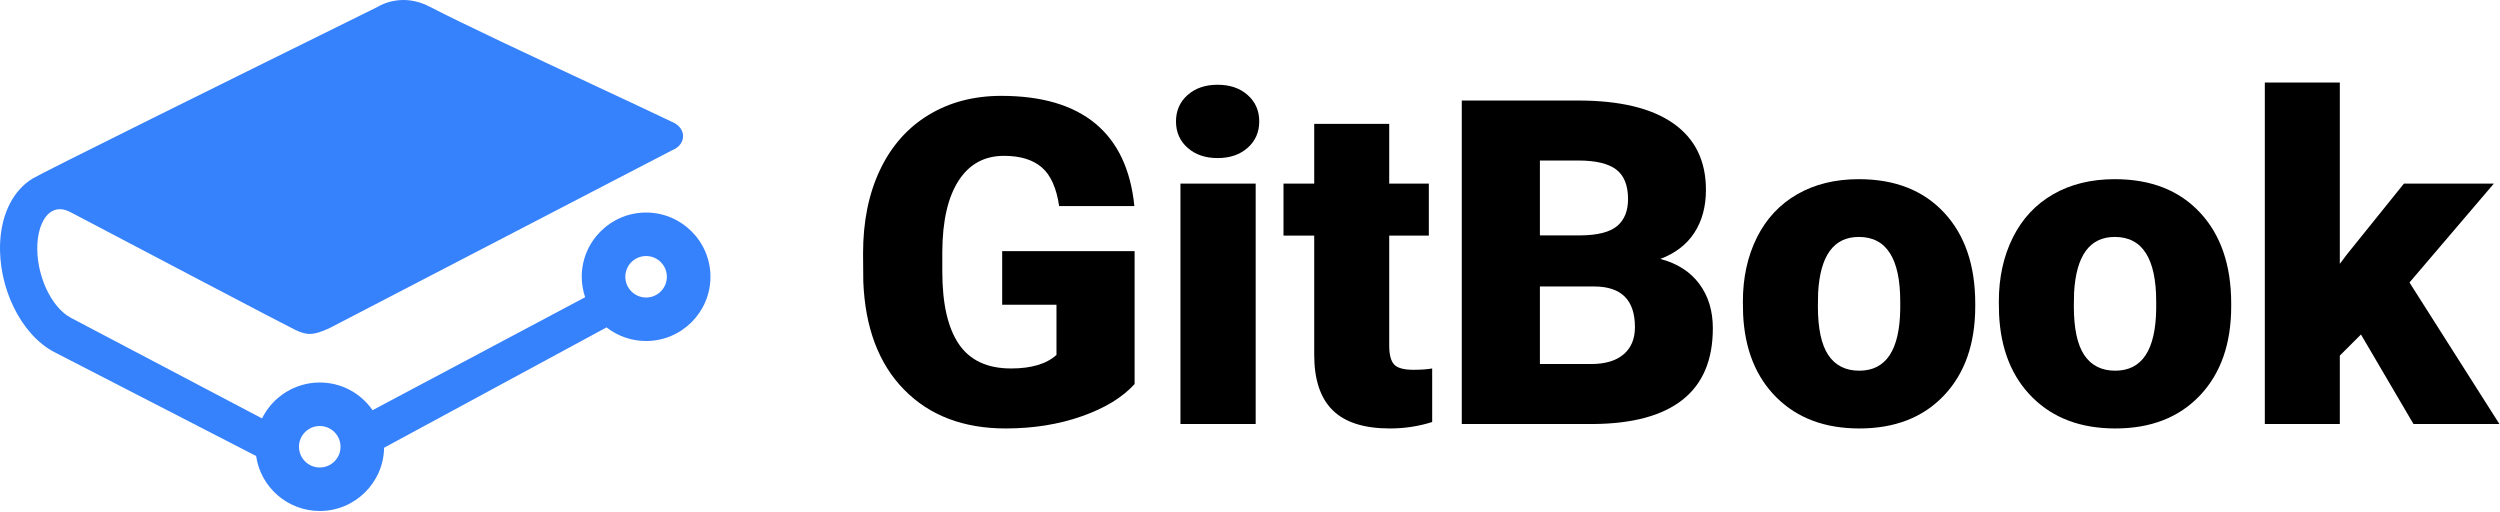
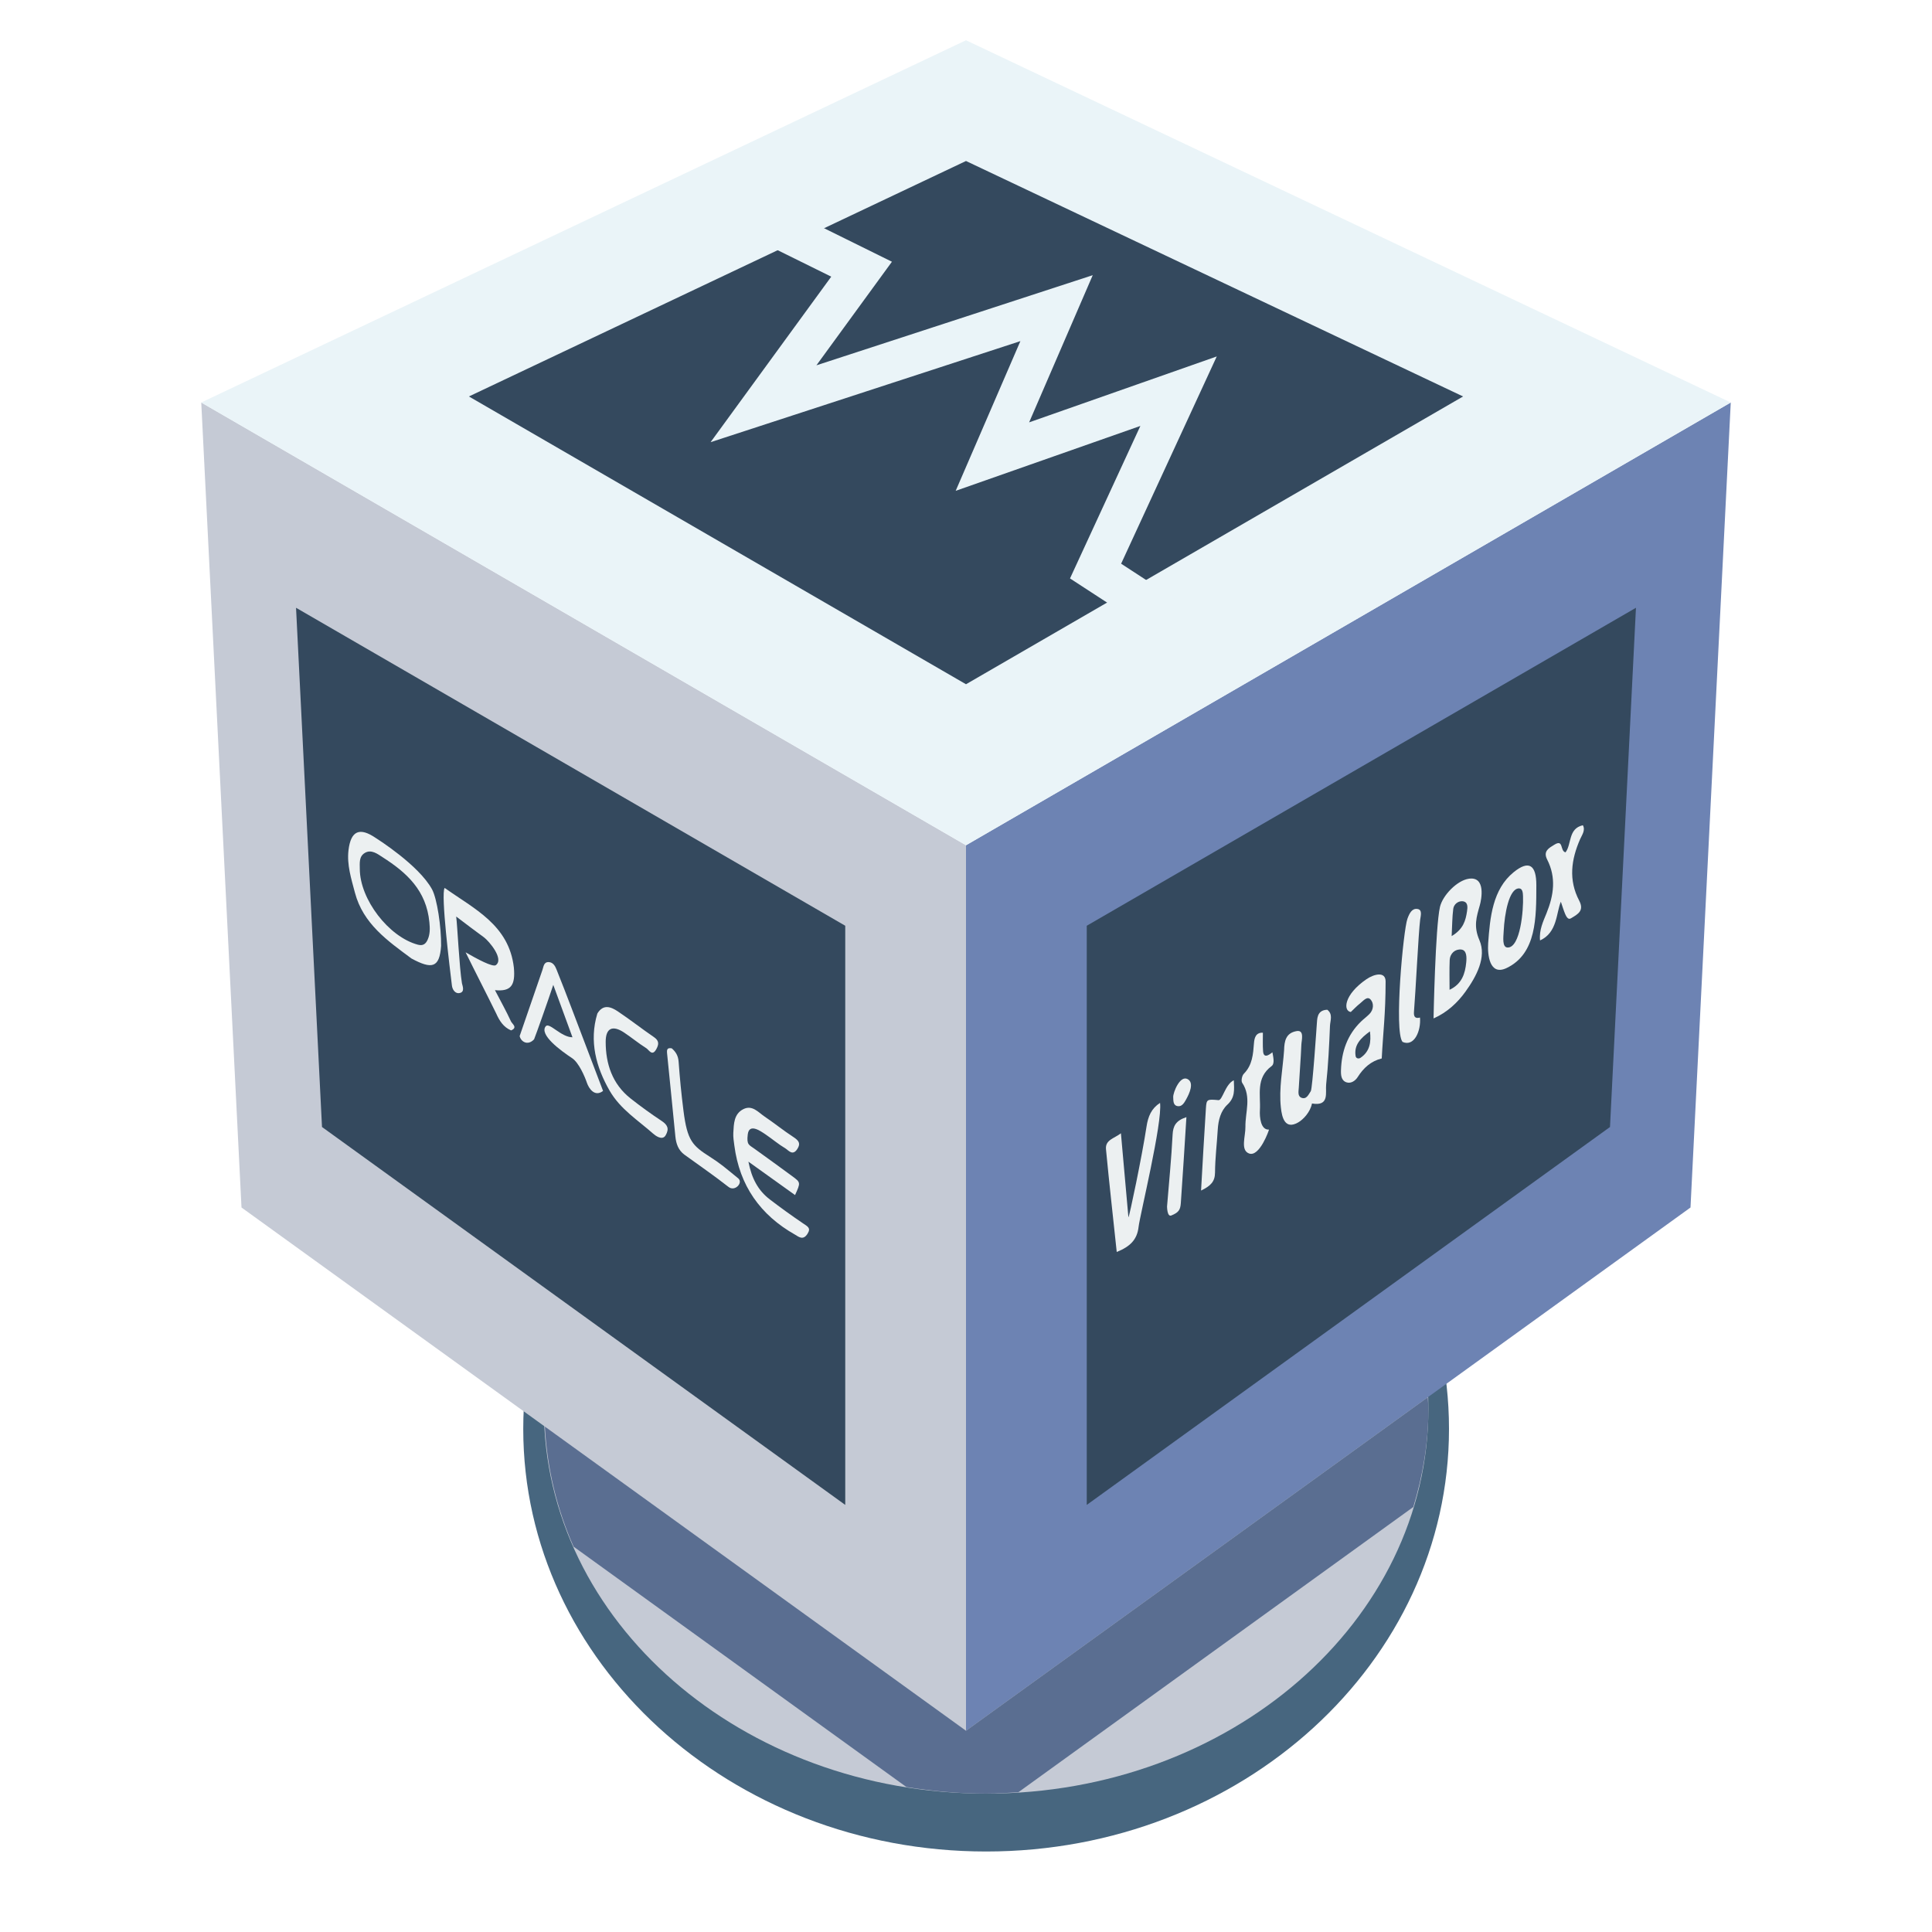
- <svg xmlns="http://www.w3.org/2000/svg" width="1275px" height="261px" viewBox="0 0 1275 261" version="1.1">
-   <g id="Page-1" stroke="none" stroke-width="1" fill="none" fill-rule="evenodd">
-     <g id="Desktop-HD" transform="translate(-82, -381)">
-       <g id="Page-1" transform="translate(81, 381)">
-         <path d="M164.072,217.262 C169.917,217.262 174.673,222.009 174.673,227.842 C174.673,233.671 169.917,238.418 164.072,238.418 C158.229,238.418 153.474,233.671 153.474,227.842 C153.474,222.009 158.229,217.262 164.072,217.262 M330.51,151.737 C324.665,151.737 319.909,146.99 319.909,141.157 C319.909,135.325 324.665,130.578 330.51,130.578 C336.35,130.578 341.105,135.325 341.105,141.157 C341.105,146.99 336.35,151.737 330.51,151.737 M330.51,108.396 C312.413,108.396 297.688,123.095 297.688,141.157 C297.688,144.677 298.274,148.178 299.429,151.582 L191.013,209.192 C184.852,200.332 174.869,195.077 164.072,195.077 C151.563,195.077 140.159,202.222 134.641,213.392 L37.239,162.133 C26.951,156.731 19.249,139.814 20.065,124.416 C20.488,116.384 23.27,110.149 27.504,107.741 C30.193,106.22 33.427,106.351 36.854,108.146 L37.505,108.486 C63.309,122.059 147.776,166.47 151.33,168.117 C156.819,170.652 159.872,171.678 169.22,167.254 L343.82,76.609 C346.377,75.644 349.361,73.198 349.361,69.482 C349.361,64.325 344.022,62.291 344.006,62.291 C334.08,57.539 318.812,50.404 303.926,43.448 C272.103,28.573 236.034,11.715 220.195,3.436 C206.521,-3.709 195.512,2.314 193.549,3.531 L189.737,5.416 C118.449,40.606 23.046,87.771 17.616,91.071 C7.889,96.978 1.865,108.746 1.085,123.358 C-0.132,146.52 11.706,170.667 28.625,179.527 L131.619,232.55 C133.939,248.59 147.771,260.603 164.072,260.603 C182.001,260.603 196.62,246.174 196.889,228.339 L310.324,166.973 C316.076,171.459 323.205,173.919 330.51,173.919 C348.604,173.919 363.329,159.222 363.329,141.157 C363.329,123.095 348.604,108.396 330.51,108.396" id="Fill-1" fill="#3681FC" />
-         <path d="M579.647,195.851 C573.517,202.65 564.549,208.127 552.745,212.281 C540.94,216.435 528,218.513 513.925,218.513 C492.282,218.513 474.989,211.904 462.051,198.685 C449.11,185.465 442.185,167.07 441.278,143.501 L441.164,129.224 C441.164,112.983 444.039,98.801 449.792,86.678 C455.541,74.554 463.771,65.222 474.48,58.689 C485.186,52.158 497.58,48.888 511.654,48.888 C532.238,48.888 548.222,53.591 559.613,62.995 C570.999,72.401 577.642,86.433 579.533,105.09 L541.168,105.09 C539.804,95.875 536.854,89.302 532.313,85.373 C527.772,81.446 521.341,79.481 513.016,79.481 C503.027,79.481 495.309,83.712 489.859,92.172 C484.412,100.632 481.65,112.72 481.573,128.433 L481.573,138.403 C481.573,154.872 484.391,167.241 490.03,175.512 C495.666,183.784 504.541,187.92 516.647,187.92 C527.016,187.92 534.733,185.615 539.804,181.007 L539.804,155.401 L512.109,155.401 L512.109,128.092 L579.647,128.092 L579.647,195.851 Z" id="Fill-4" fill="#000000" />
-         <path d="M603.029,216.248 L641.397,216.248 L641.397,93.646 L603.029,93.646 L603.029,216.248 Z M600.759,61.918 C600.759,56.447 602.727,51.963 606.663,48.467 C610.597,44.97 615.707,43.222 621.986,43.222 C628.268,43.222 633.374,44.97 637.311,48.467 C641.245,51.963 643.213,56.447 643.213,61.918 C643.213,67.392 641.245,71.876 637.311,75.37 C633.374,78.866 628.268,80.615 621.986,80.615 C615.707,80.615 610.597,78.866 606.663,75.37 C602.727,71.876 600.759,67.392 600.759,61.918 L600.759,61.918 Z" id="Fill-6" fill="#000000" />
-         <path d="M709.503,63.165 L709.503,93.645 L729.707,93.645 L729.707,120.159 L709.503,120.159 L709.503,176.247 C709.503,180.857 710.335,184.068 712.001,185.88 C713.664,187.693 716.957,188.598 721.875,188.598 C725.66,188.598 728.837,188.373 731.409,187.92 L731.409,215.228 C724.523,217.417 717.335,218.513 709.844,218.513 C696.676,218.513 686.953,215.416 680.671,209.223 C674.39,203.029 671.249,193.623 671.249,181.007 L671.249,120.159 L655.585,120.159 L655.585,93.645 L671.249,93.645 L671.249,63.165 L709.503,63.165 Z" id="Fill-8" fill="#000000" />
-         <path d="M786.35,146.108 L786.35,185.653 L812.456,185.653 C819.647,185.653 825.169,184.011 829.028,180.723 C832.89,177.438 834.82,172.81 834.82,166.844 C834.82,153.095 827.969,146.183 814.274,146.108 L786.35,146.108 Z M786.35,120.048 L807.122,120.048 C815.824,119.973 822.029,118.382 825.738,115.275 C829.447,112.168 831.299,107.584 831.299,101.522 C831.299,94.552 829.294,89.532 825.283,86.464 C821.274,83.395 814.804,81.861 805.874,81.861 L786.35,81.861 L786.35,120.048 Z M746.507,216.246 L746.507,51.268 L805.874,51.268 C827.138,51.268 843.312,55.159 854.399,62.938 C865.485,70.72 871.028,82.013 871.028,96.819 C871.028,105.356 869.06,112.642 865.126,118.686 C861.192,124.73 855.401,129.188 847.758,132.058 C856.385,134.324 863.008,138.556 867.624,144.749 C872.239,150.942 874.549,158.497 874.549,167.411 C874.549,183.575 869.419,195.719 859.164,203.839 C848.912,211.961 833.722,216.097 813.592,216.246 L746.507,216.246 Z" id="Fill-9" fill="#000000" />
-         <path d="M928.124,156.192 C928.124,167.525 929.901,175.835 933.458,181.121 C937.015,186.409 942.277,189.052 949.238,189.052 C962.858,189.052 969.822,178.591 970.124,157.665 L970.124,153.812 C970.124,131.831 963.085,120.839 949.01,120.839 C936.222,120.839 929.297,130.32 928.238,149.28 L928.124,156.192 Z M889.87,153.812 C889.87,141.575 892.254,130.679 897.022,121.123 C901.791,111.567 908.638,104.221 917.568,99.085 C926.497,93.946 936.979,91.378 949.01,91.378 C967.399,91.378 981.889,97.064 992.485,108.432 C1003.08,119.803 1008.375,135.268 1008.375,154.834 L1008.375,156.192 C1008.375,175.304 1003.06,190.467 992.431,201.686 C981.794,212.905 967.399,218.513 949.238,218.513 C931.756,218.513 917.72,213.284 907.125,202.818 C896.532,192.357 890.818,178.173 889.984,160.271 L889.87,153.812 Z" id="Fill-10" fill="#000000" />
-         <path d="M1058.661,156.192 C1058.661,167.525 1060.439,175.835 1063.995,181.121 C1067.552,186.409 1072.814,189.052 1079.775,189.052 C1093.395,189.052 1100.359,178.591 1100.661,157.665 L1100.661,153.812 C1100.661,131.831 1093.622,120.839 1079.548,120.839 C1066.759,120.839 1059.834,130.32 1058.775,149.28 L1058.661,156.192 Z M1020.407,153.812 C1020.407,141.575 1022.791,130.679 1027.56,121.123 C1032.328,111.567 1039.175,104.221 1048.105,99.085 C1057.034,93.946 1067.516,91.378 1079.548,91.378 C1097.936,91.378 1112.426,97.064 1123.022,108.432 C1133.617,119.803 1138.913,135.268 1138.913,154.834 L1138.913,156.192 C1138.913,175.304 1133.597,190.467 1122.968,201.686 C1112.331,212.905 1097.936,218.513 1079.775,218.513 C1062.293,218.513 1048.257,213.284 1037.662,202.818 C1027.069,192.357 1021.355,178.173 1020.521,160.271 L1020.407,153.812 Z" id="Fill-11" fill="#000000" />
-         <polygon id="Fill-12" fill="#000000" points="1205.09 170.583 1194.306 181.348 1194.306 216.247 1156.054 216.247 1156.054 42.089 1194.306 42.089 1194.306 134.549 1198.165 129.452 1226.996 93.645 1272.855 93.645 1229.835 144.069 1275.694 216.247 1231.878 216.247" />
-       </g>
-     </g>
-   </g>
+ <svg xmlns="http://www.w3.org/2000/svg" version="1.1" x="0px" y="0px" viewBox="0 0 48 48" style="enable-background:new 0 0 48 48;" xml:space="preserve">
+   <ellipse style="fill:#47667F;" cx="24.5" cy="35.5" rx="11.5" ry="10.5" />
+   <ellipse style="fill:#C5CAD5;" cx="24.5" cy="35" rx="10.988" ry="9.562" />
+   <polygon style="fill:#C5CAD5;" points="5,10 24,21 24,43 6,30 " />
+   <polygon style="fill:#6D83B3;" points="43,10 24,21 24,43 42,30 " />
+   <path style="fill:#5A6E91;" d="M24.5,44.562c0.271,0,0.536-0.018,0.802-0.035l9.811-7.086c0.237-0.781,0.375-1.596,0.375-2.441  c0-0.096-0.013-0.189-0.016-0.285L24,43l-10.462-7.556c0.055,1.047,0.301,2.049,0.713,2.982l8.27,5.973  C23.164,44.501,23.823,44.562,24.5,44.562z" />
+   <polygon style="fill:#EAF4F8;" points="5,10 24,21 43,10 24,1 " />
+   <polygon style="fill:#34495E;" points="11.65,9.85 24,17 36.35,9.85 24,4 " />
+   <polygon style="fill:#34495E;" points="40,28 40.645,15.1 27,23 27,37.389 " />
+   <polygon style="fill:#34495E;" points="8,28 7.355,15.1 21,23 21,37.389 " />
+   <polyline style="fill:none;stroke:#EAF4F8;stroke-miterlimit:10;" points="19,5.5 21.406,6.688 18.969,10.031 26.25,7.656   24.656,11.344 29.281,9.719 27.219,14.188 30,16 " />
+   <path style="fill:#ECF0F1;" d="M28.821,27.401c0.063,0.491-0.501,2.796-0.533,3.079c-0.036,0.321-0.211,0.491-0.543,0.625  c-0.092-0.869-0.187-1.709-0.267-2.552c-0.022-0.236,0.205-0.267,0.371-0.397c0.063,0.687,0.127,1.443,0.186,2.087  c0.021,0.003,0.341-1.532,0.45-2.252C28.524,27.735,28.606,27.54,28.821,27.401L28.821,27.401z" />
+   <path style="fill:#ECF0F1;" d="M38.779,22.403c-0.117,0.276-0.084,0.765-0.517,0.962c-0.026-0.26,0.08-0.476,0.162-0.679  c0.181-0.449,0.242-0.886,0.015-1.331c-0.108-0.211,0.048-0.288,0.181-0.37c0.232-0.143,0.133,0.159,0.275,0.191  c0.156-0.202,0.061-0.591,0.431-0.673c0.07,0.125-0.025,0.246-0.069,0.347c-0.222,0.509-0.291,1.012-0.023,1.525  c0.128,0.245-0.022,0.332-0.192,0.433c-0.033,0.02-0.088,0.058-0.154-0.095C38.846,22.615,38.818,22.514,38.779,22.403  L38.779,22.403z" />
+   <path style="fill:#ECF0F1;" d="M28.995,29.974c0.048-0.594,0.108-1.188,0.138-1.783c0.011-0.216,0.079-0.35,0.343-0.436  c-0.047,0.731-0.088,1.435-0.139,2.139c-0.012,0.169-0.058,0.231-0.235,0.304C28.995,30.243,28.995,29.974,28.995,29.974  L28.995,29.974z" />
+   <path style="fill:#ECF0F1;" d="M29.506,26.81c0.166,0.09,0.05,0.352-0.044,0.517c-0.044,0.079-0.101,0.171-0.202,0.155  c-0.119-0.018-0.107-0.14-0.112-0.225C29.142,27.151,29.314,26.706,29.506,26.81z" />
+   <path style="fill:#ECF0F1;" d="M19.753,29.691c-0.388-0.278-0.743-0.532-1.159-0.83c0.082,0.422,0.244,0.719,0.534,0.94  c0.264,0.202,0.533,0.396,0.808,0.583c0.133,0.09,0.215,0.123,0.13,0.263c-0.112,0.185-0.228,0.076-0.311,0.029  c-0.867-0.489-1.381-1.221-1.51-2.213c-0.014-0.105-0.032-0.212-0.026-0.317c0.013-0.224,0.013-0.471,0.25-0.59  c0.222-0.111,0.37,0.079,0.529,0.186c0.242,0.163,0.47,0.349,0.715,0.508c0.146,0.095,0.177,0.167,0.099,0.292  c-0.118,0.189-0.222,0.036-0.3-0.011c-0.171-0.101-0.323-0.232-0.488-0.344c-0.137-0.093-0.411-0.285-0.446-0.004  c-0.033,0.265,0.032,0.259,0.17,0.36c0.312,0.226,0.626,0.45,0.935,0.679C19.895,29.378,19.893,29.381,19.753,29.691L19.753,29.691z  " />
+   <path style="fill:#ECF0F1;" d="M18.341,29.276c0.129,0.106-0.081,0.339-0.241,0.213c-0.355-0.278-0.728-0.535-1.094-0.8  c-0.153-0.111-0.208-0.274-0.226-0.449c-0.071-0.687-0.133-1.375-0.206-2.063c-0.011-0.106,0.004-0.15,0.115-0.132  c0.102,0.088,0.16,0.185,0.171,0.333c0.03,0.407,0.065,0.781,0.121,1.219c0.094,0.742,0.22,0.866,0.66,1.146  C17.908,28.914,18.01,29.006,18.341,29.276z" />
+   <path style="fill:#ECF0F1;" d="M29.84,29.579c0.042-0.727,0.077-1.389,0.121-2.05c0.015-0.217,0.027-0.223,0.312-0.196  c0.098,0.009,0.168-0.399,0.381-0.494c0.009,0.238,0.035,0.425-0.16,0.606c-0.164,0.152-0.225,0.383-0.239,0.615  c-0.021,0.358-0.066,0.715-0.068,1.072C30.185,29.358,30.078,29.464,29.84,29.579z" />
+   <path style="fill:#ECF0F1;" d="M35.279,25.281c-0.133,0.036-0.158-0.038-0.149-0.147c0.04-0.479,0.112-1.957,0.153-2.282  c0.012-0.095,0.063-0.25-0.067-0.269c-0.137-0.021-0.201,0.111-0.249,0.244c-0.101,0.276-0.338,2.797-0.121,3.059c0,0,0,0,0,0  C35.138,26.016,35.308,25.607,35.279,25.281C35.279,25.281,35.279,25.28,35.279,25.281C35.279,25.28,35.279,25.28,35.279,25.281z" />
+   <path style="fill:#ECF0F1;" d="M31.613,26.144L31.613,26.144C31.613,26.144,31.613,26.144,31.613,26.144  c-0.02,0.008-0.214,0.199-0.232-0.023c-0.012-0.154-0.004-0.308-0.005-0.463c0,0,0,0,0-0.001c-0.181-0.008-0.211,0.138-0.221,0.256  c-0.022,0.278-0.038,0.548-0.253,0.765c-0.046,0.046-0.071,0.177-0.04,0.224c0.236,0.353,0.074,0.73,0.08,1.095  c0.004,0.233-0.129,0.576,0.088,0.66c0.264,0.102,0.504-0.594,0.498-0.593c-0.208,0.015-0.236-0.31-0.226-0.481  c0.022-0.378-0.108-0.801,0.289-1.095C31.676,26.427,31.633,26.263,31.613,26.144z" />
+   <path style="fill:#ECF0F1;" d="M37.606,21.67c-0.523,0.425-0.588,1.125-0.633,1.768c-0.019,0.275,0.031,0.816,0.457,0.613  c0.749-0.357,0.738-1.261,0.74-2.057C38.171,21.494,37.99,21.358,37.606,21.67z M37.459,23.541c-0.144,0-0.108-0.255-0.1-0.411  c0.02-0.417,0.131-1.058,0.38-1.058c0.092,0,0.097,0.116,0.1,0.197C37.853,22.614,37.773,23.541,37.459,23.541z" />
+   <path style="fill:#ECF0F1;" d="M12.698,25.6c-0.19-0.08-0.29-0.24-0.37-0.42c-0.25-0.51-0.51-1.01-0.76-1.52  c0.291,0.17,0.669,0.37,0.749,0.32c0.212-0.15-0.16-0.59-0.29-0.69c-0.18-0.13-0.443-0.329-0.693-0.519  c0.032,0.253,0.076,1.247,0.143,1.659c0.02,0.08,0.07,0.21-0.05,0.24c-0.12,0.03-0.19-0.09-0.2-0.19c-0.05-0.41-0.28-2.27-0.18-2.42  c0.73,0.52,1.6,0.92,1.72,1.98c0.04,0.44-0.07,0.6-0.47,0.56c0.14,0.27,0.28,0.52,0.4,0.78C12.728,25.44,12.868,25.53,12.698,25.6z" />
+   <path style="fill:#ECF0F1;" d="M16.438,27.849c-0.266-0.176-0.524-0.363-0.774-0.56c-0.451-0.357-0.616-0.857-0.616-1.406  c0-0.344,0.173-0.418,0.457-0.23c0.188,0.125,0.362,0.27,0.553,0.39c0.065,0.041,0.143,0.209,0.245,0.028  c0.065-0.117,0.082-0.21-0.054-0.303c-0.305-0.208-0.595-0.437-0.902-0.642c-0.172-0.115-0.362-0.184-0.506,0.055  c-0.209,0.688-0.029,1.337,0.305,1.917c0.266,0.461,0.703,0.732,1.082,1.068c0.04,0.035,0.225,0.187,0.31,0.04  C16.632,28.042,16.585,27.947,16.438,27.849z" />
+   <path style="fill:#ECF0F1;" d="M10.733,22.094c-0.329-0.601-1.353-1.245-1.395-1.273c-0.402-0.276-0.622-0.184-0.68,0.304  c-0.042,0.361,0.068,0.703,0.159,1.049c0.204,0.779,0.815,1.201,1.408,1.641c0.5,0.268,0.696,0.239,0.734-0.315  C10.965,23.035,10.859,22.324,10.733,22.094z M10.627,23.342c-0.048,0.109-0.115,0.164-0.248,0.128  c-0.721-0.194-1.438-1.125-1.44-1.883c0-0.143-0.024-0.305,0.123-0.395c0.162-0.1,0.323,0.028,0.44,0.103  c0.605,0.385,1.091,0.83,1.166,1.619C10.682,23.061,10.688,23.203,10.627,23.342z" />
+   <path style="fill:#ECF0F1;" d="M36.756,23.359c-0.151-0.348-0.072-0.579,0.01-0.87c0.039-0.137,0.156-0.716-0.269-0.658  c-0.297,0.041-0.656,0.416-0.722,0.703c-0.115,0.509-0.159,2.769-0.159,2.769c0.34-0.151,0.595-0.391,0.792-0.664  C36.68,24.262,36.939,23.781,36.756,23.359z M36.428,23.911c-0.027,0.282-0.11,0.538-0.414,0.68c0-0.263-0.007-0.498,0.003-0.733  c0.007-0.175,0.14-0.284,0.289-0.267C36.444,23.608,36.44,23.79,36.428,23.911z M36.448,22.641  c-0.034,0.223-0.088,0.442-0.382,0.616c0.014-0.263,0.013-0.473,0.04-0.679c0.015-0.112,0.121-0.195,0.227-0.187  C36.478,22.403,36.463,22.542,36.448,22.641z" />
+   <path style="fill:#ECF0F1;" d="M32.976,25.087c-0.272,0.007-0.248,0.253-0.26,0.354c-0.002,0.021-0.107,1.603-0.15,1.669  c-0.054,0.08-0.105,0.212-0.23,0.164c-0.102-0.038-0.073-0.161-0.068-0.25c0.019-0.357,0.05-0.713,0.064-1.07  c0.004-0.107,0.08-0.364-0.11-0.338c-0.278,0.044-0.313,0.251-0.319,0.477c-0.033,0.474-0.132,0.945-0.08,1.423  c0.026,0.249,0.102,0.558,0.429,0.371c0.127-0.072,0.301-0.256,0.344-0.471c0.441,0.076,0.33-0.273,0.352-0.475  c0.052-0.482,0.075-0.968,0.095-1.454C33.049,25.355,33.122,25.199,32.976,25.087z" />
+   <path style="fill:#ECF0F1;" d="M14.212,25.077c-0.126-0.332-0.255-0.664-0.387-0.994c-0.034-0.086-0.087-0.176-0.192-0.18  c-0.124-0.005-0.127,0.111-0.156,0.194l-0.566,1.643c0.024,0.13,0.193,0.256,0.358,0.082c0,0,0,0,0,0  c0.054-0.133,0.349-0.966,0.477-1.353l0.477,1.302c-0.284,0-0.578-0.383-0.665-0.273c-0.165,0.208,0.363,0.599,0.656,0.792  c0.167,0.11,0.318,0.463,0.367,0.61c0.049,0.143,0.193,0.363,0.402,0.204C14.727,26.428,14.471,25.753,14.212,25.077z" />
+   <path style="fill:#ECF0F1;" d="M33.948,24.329c-0.561,0.385-0.582,0.786-0.388,0.814c0.077-0.072,0.148-0.149,0.23-0.213  c0.078-0.061,0.176-0.192,0.262-0.097c0.083,0.091,0.08,0.25-0.029,0.36c-0.065,0.066-0.141,0.121-0.207,0.185  c-0.344,0.332-0.486,0.75-0.5,1.216c-0.003,0.118,0.006,0.257,0.143,0.298c0.109,0.033,0.215-0.043,0.27-0.129  c0.146-0.23,0.33-0.4,0.6-0.466c0.032-0.639,0.096-1.103,0.096-1.915C34.424,24.13,34.142,24.196,33.948,24.329z M33.803,26.28  c-0.048,0.033-0.114,0.017-0.123-0.042c-0.045-0.274,0.123-0.446,0.356-0.614c0.034,0.022-0.001-0.008,0,0  C34.068,25.882,34.039,26.119,33.803,26.28z" />
</svg>
